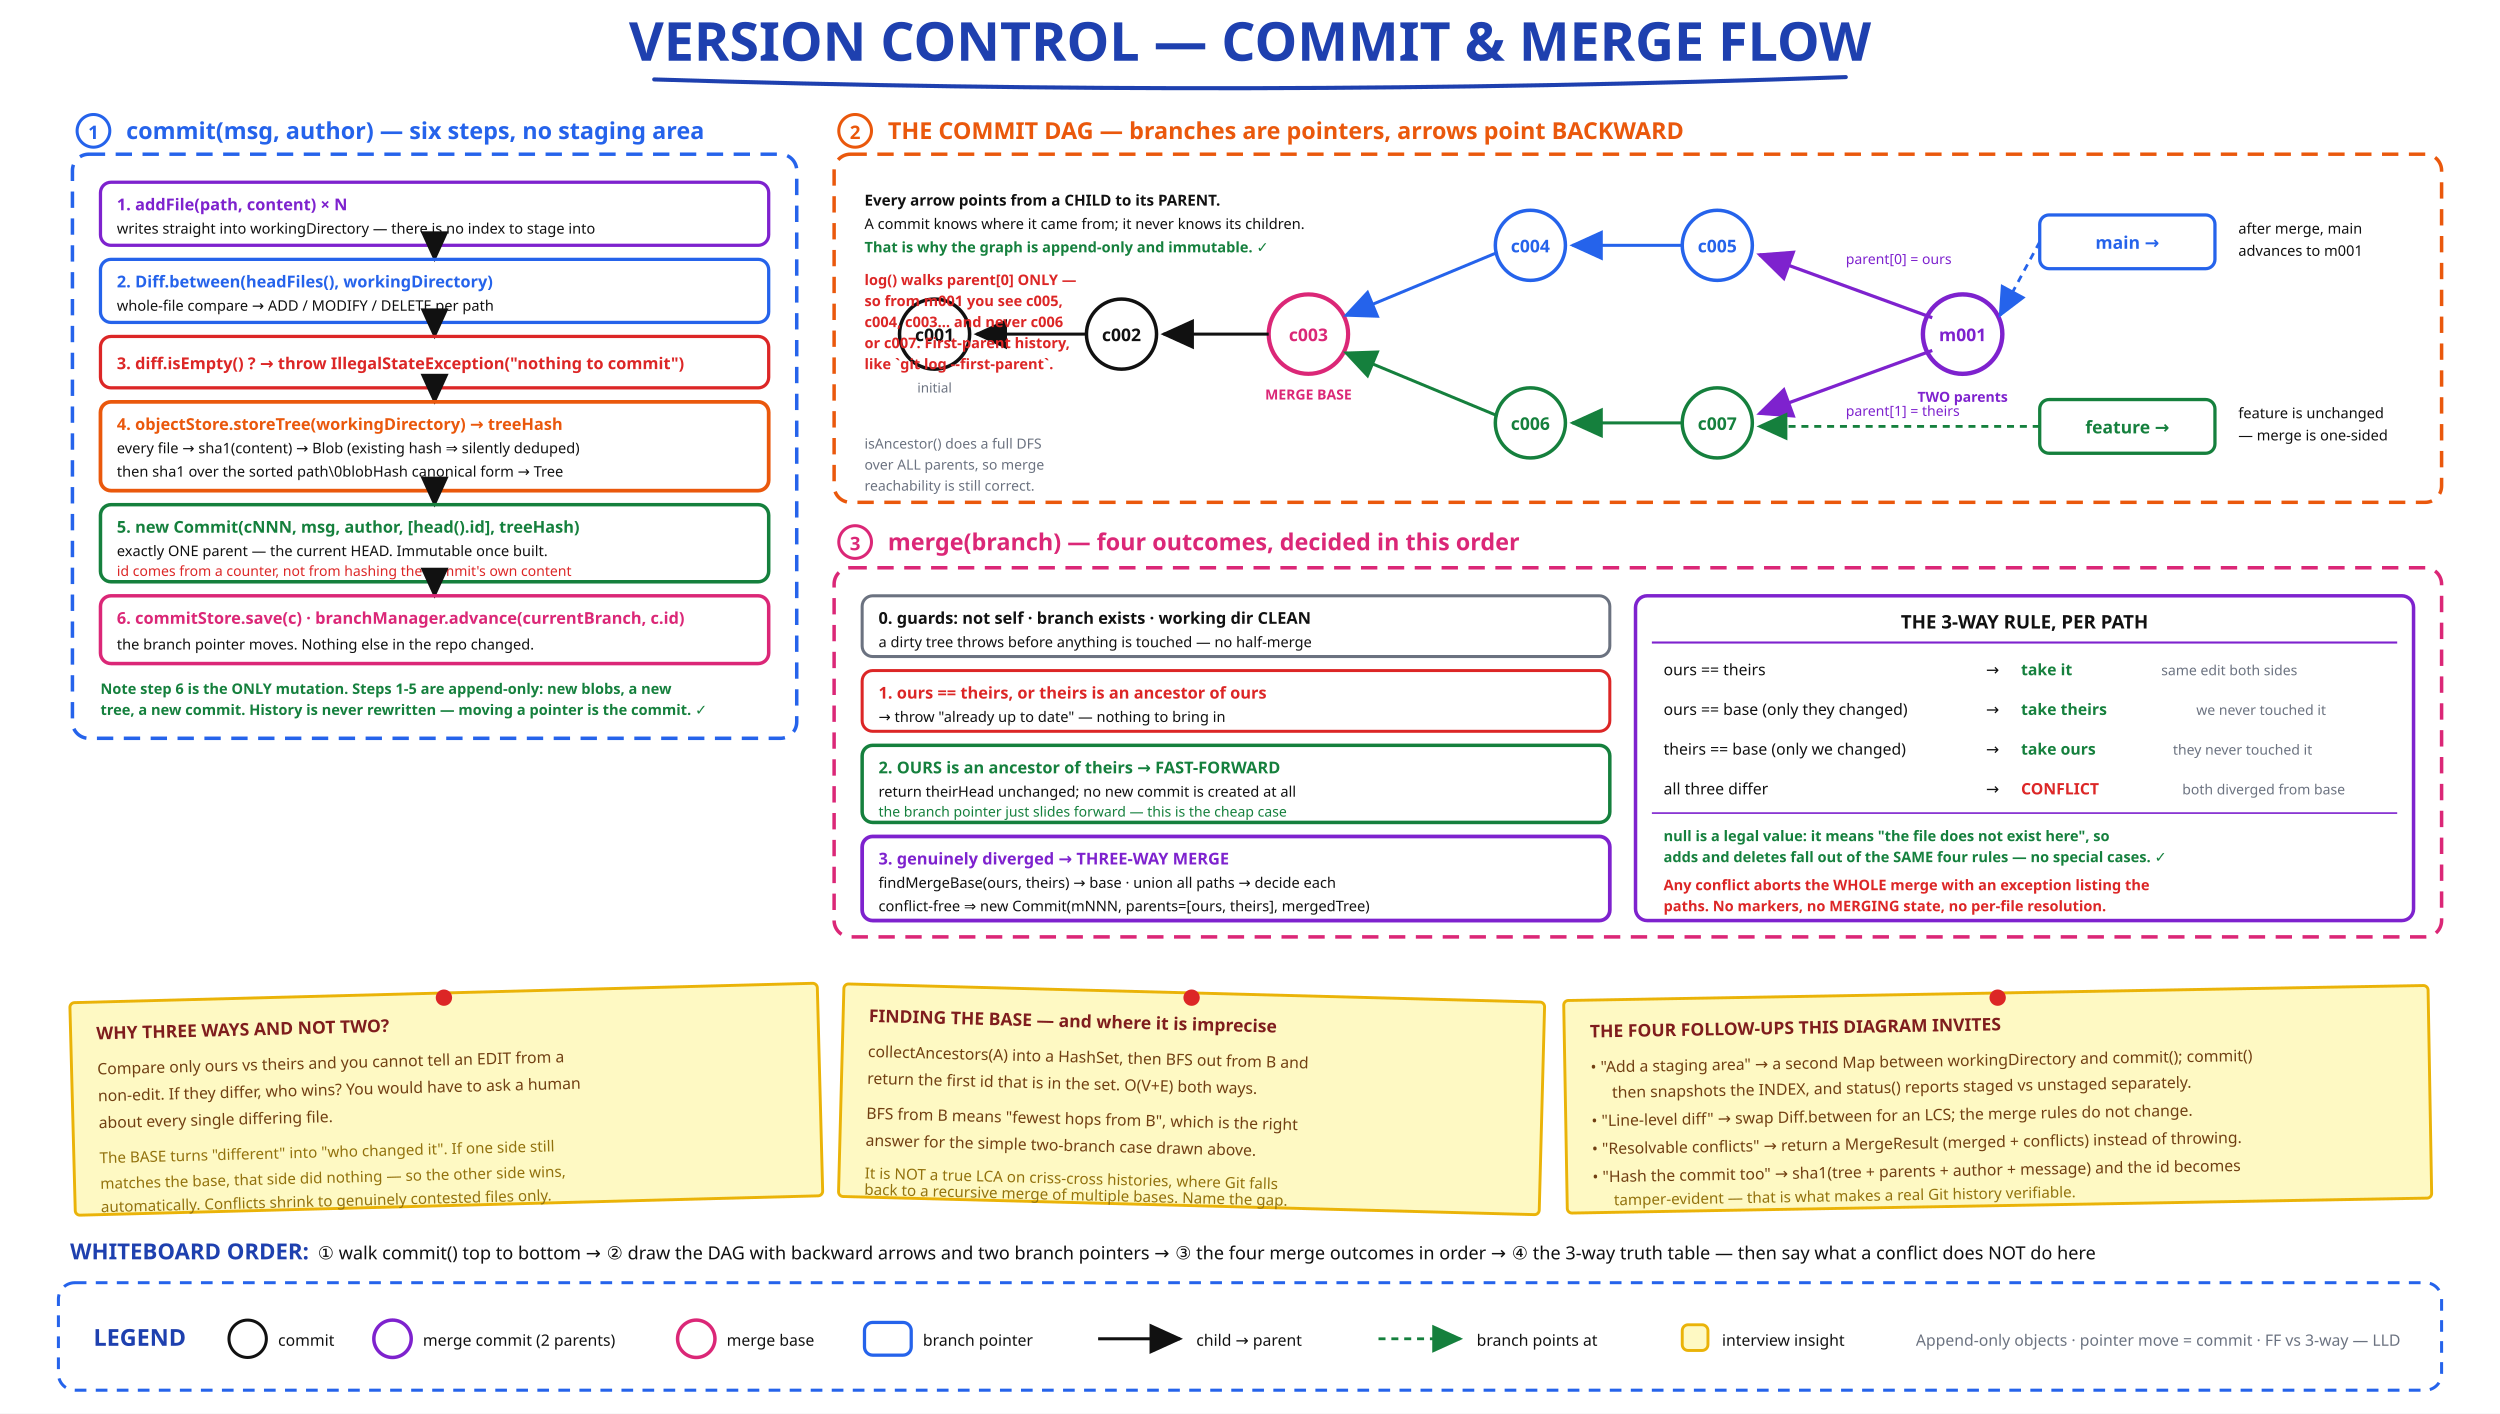
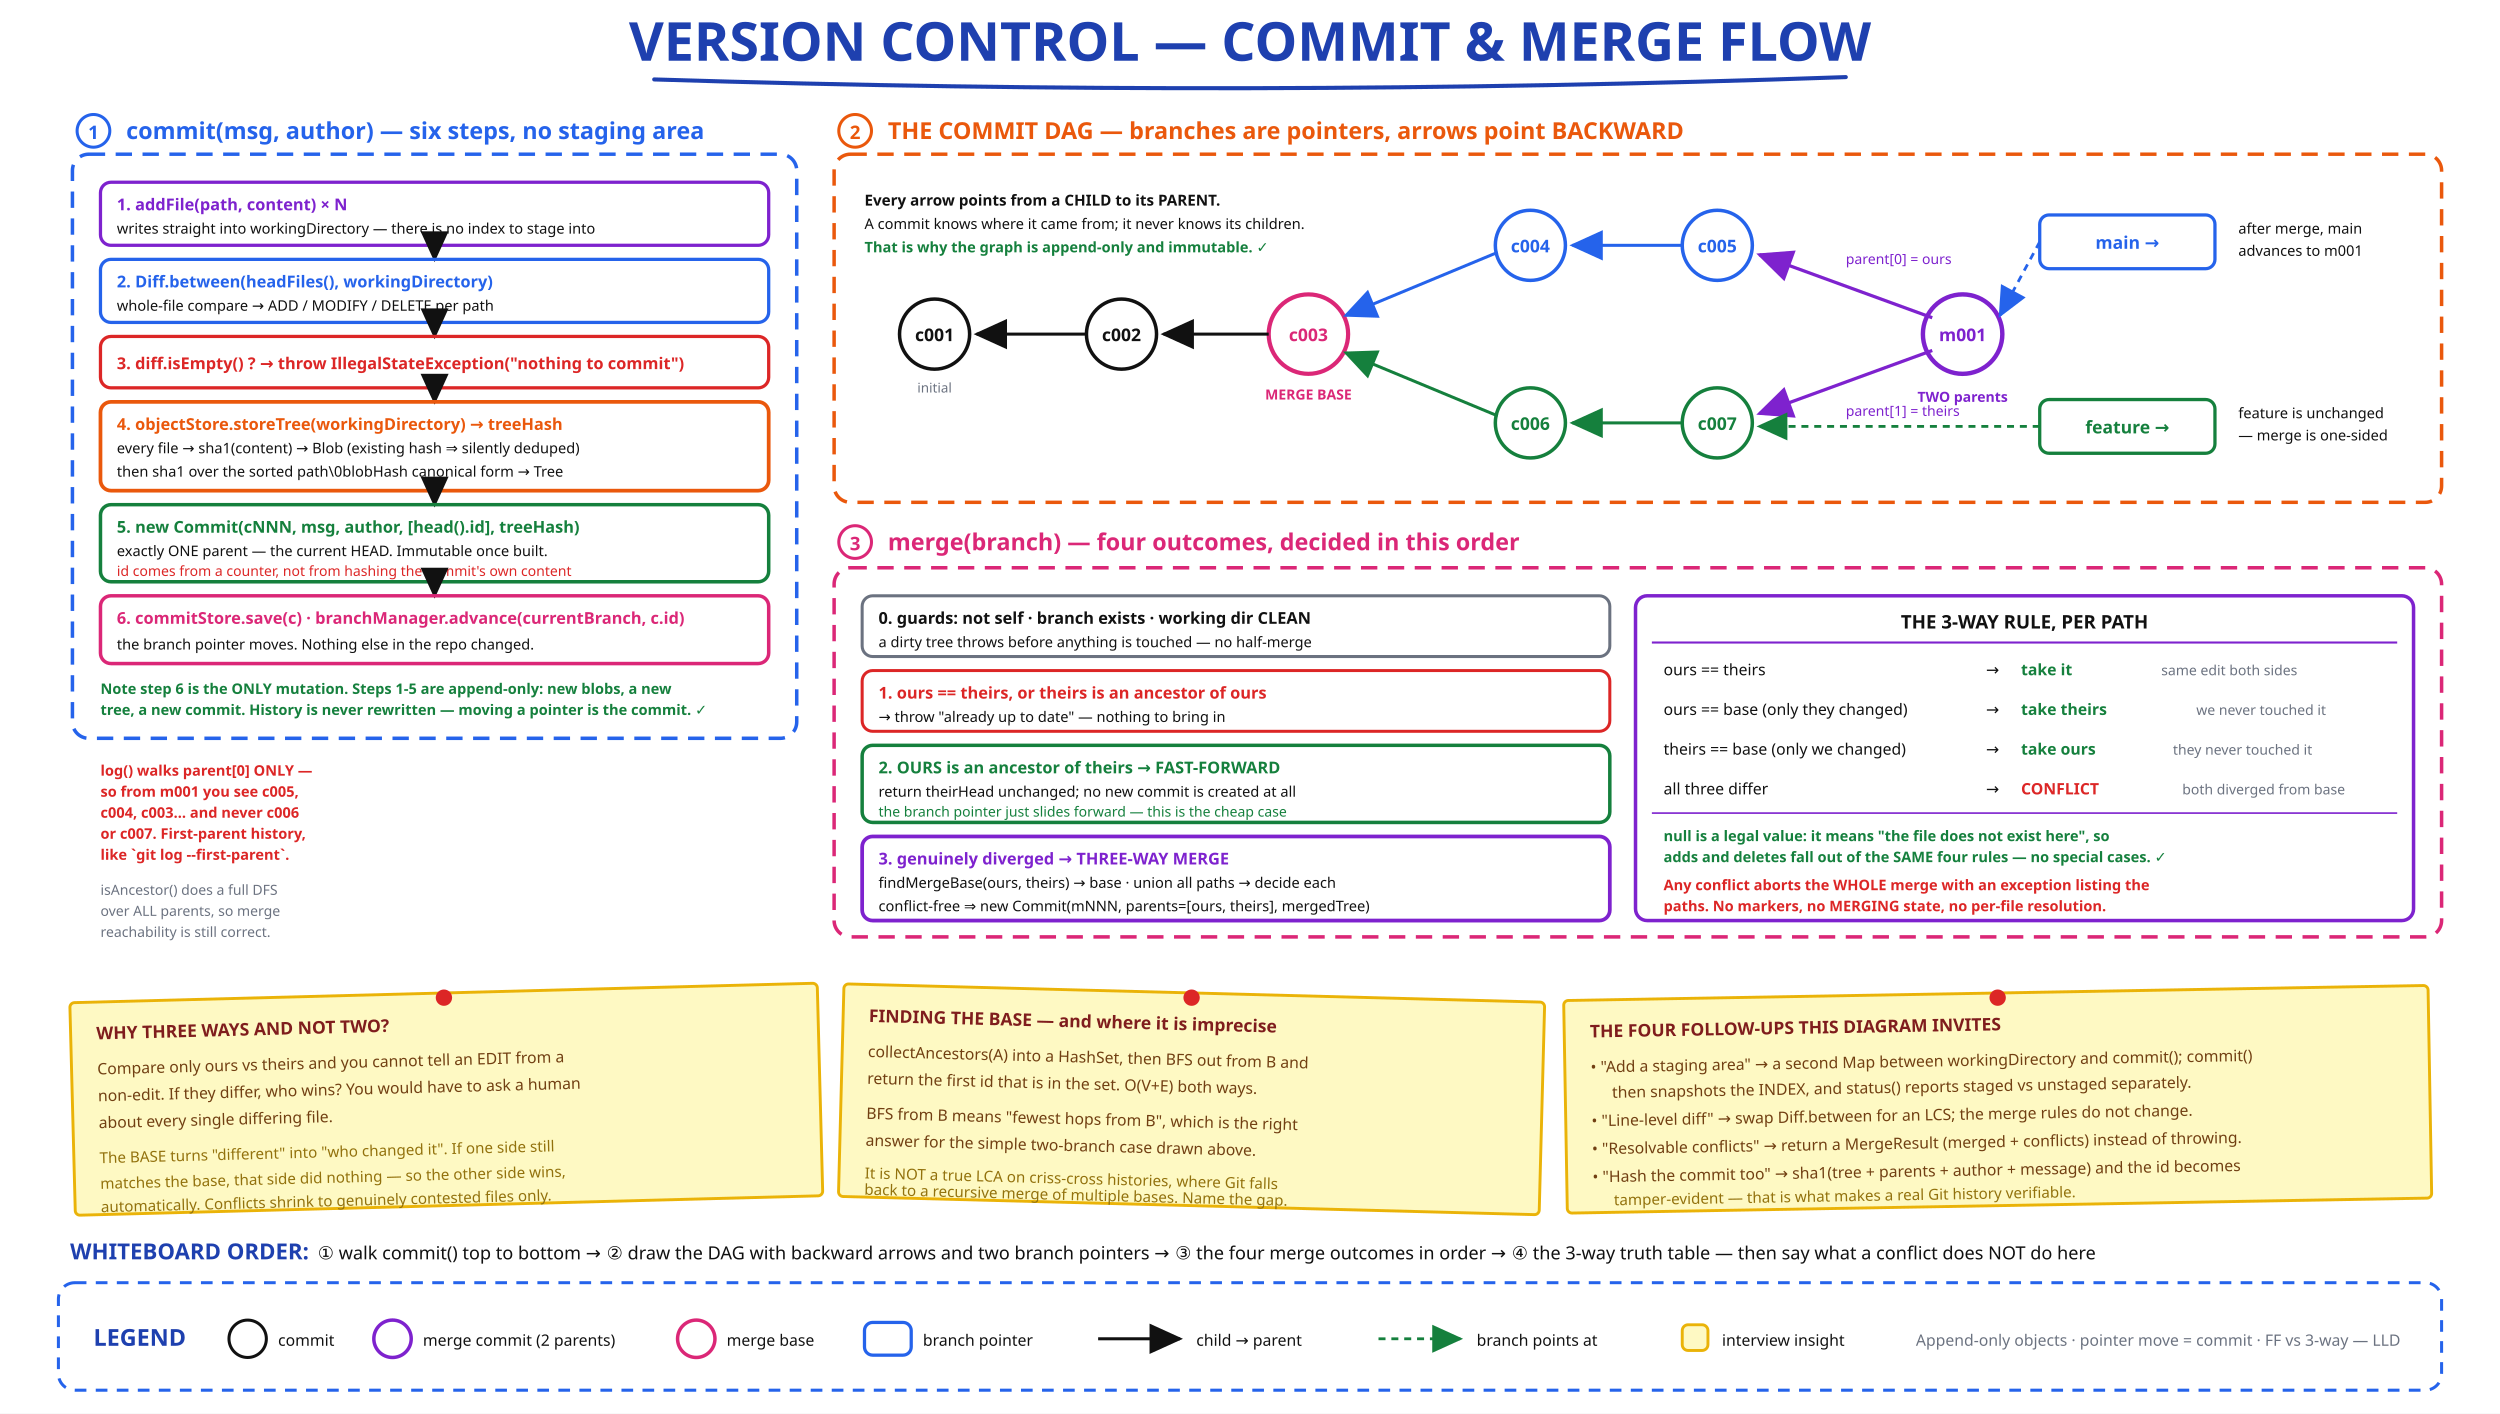
<svg xmlns="http://www.w3.org/2000/svg" width="2140" height="1210" viewBox="0 0 2140 1210">
  <defs>
    <marker id="ah" markerWidth="12" markerHeight="10" refX="10" refY="5" orient="auto">
      <path d="M0,0 L11,5 L0,10 z" fill="#111" />
    </marker>
    <marker id="ahb" markerWidth="12" markerHeight="10" refX="10" refY="5" orient="auto">
      <path d="M0,0 L11,5 L0,10 z" fill="#2563eb" />
    </marker>
    <marker id="aho" markerWidth="12" markerHeight="10" refX="10" refY="5" orient="auto">
      <path d="M0,0 L11,5 L0,10 z" fill="#ea580c" />
    </marker>
    <marker id="ahg" markerWidth="12" markerHeight="10" refX="10" refY="5" orient="auto">
      <path d="M0,0 L11,5 L0,10 z" fill="#15803d" />
    </marker>
    <marker id="ahp" markerWidth="12" markerHeight="10" refX="10" refY="5" orient="auto">
      <path d="M0,0 L11,5 L0,10 z" fill="#db2777" />
    </marker>
    <marker id="ahv" markerWidth="12" markerHeight="10" refX="10" refY="5" orient="auto">
      <path d="M0,0 L11,5 L0,10 z" fill="#7e22ce" />
    </marker>
    <marker id="ahr" markerWidth="12" markerHeight="10" refX="10" refY="5" orient="auto">
      <path d="M0,0 L11,5 L0,10 z" fill="#dc2626" />
    </marker>
    <marker id="trig" markerWidth="17" markerHeight="15" refX="15" refY="7.5" orient="auto">
      <path d="M1,1 L15,7.5 L1,14 z" fill="#fff" stroke="#16a34a" stroke-width="2" />
    </marker>
  </defs>
  <rect width="2140" height="1210" fill="#ffffff" />
  <text x="1070" y="52" font-family="Marker Felt" font-size="46" fill="#1e40af" text-anchor="middle" font-weight="bold">VERSION CONTROL — COMMIT &amp; MERGE FLOW</text>
  <path d="M560,68 Q1070,84 1580,66" stroke="#1e40af" stroke-width="3.5" fill="none" stroke-linecap="round" />
  <circle cx="80" cy="112" r="14" fill="none" stroke="#2563eb" stroke-width="2.6" />
  <text x="80" y="119" font-family="Chalkboard SE" font-size="16" fill="#2563eb" text-anchor="middle" font-weight="bold">1</text>
  <text x="108" y="119" font-family="Marker Felt" font-size="20" fill="#2563eb" font-weight="bold">commit(msg, author) — six steps, no staging area</text>
  <rect x="62" y="132" width="620" height="500" rx="14" fill="none" stroke="#2563eb" stroke-width="3" stroke-dasharray="14,9" />
  <rect x="86" y="156" width="572" height="54" rx="9" fill="none" stroke="#7e22ce" stroke-width="2.8" />
  <text x="100" y="180" font-family="Chalkboard SE" font-size="14" fill="#7e22ce" font-weight="bold">1. addFile(path, content) × N</text>
  <text x="100" y="200" font-family="Chalkboard SE" font-size="12.5" fill="#111">writes straight into workingDirectory — there is no index to stage into</text>
  <path d="M372,210 L372,222" stroke="#111" stroke-width="2.4" fill="none" marker-end="url(#ah)" />
  <rect x="86" y="222" width="572" height="54" rx="9" fill="none" stroke="#2563eb" stroke-width="2.8" />
  <text x="100" y="246" font-family="Chalkboard SE" font-size="14" fill="#2563eb" font-weight="bold">2. Diff.between(headFiles(), workingDirectory)</text>
  <text x="100" y="266" font-family="Chalkboard SE" font-size="12.5" fill="#111">whole-file compare → ADD / MODIFY / DELETE per path</text>
  <path d="M372,276 L372,288" stroke="#111" stroke-width="2.4" fill="none" marker-end="url(#ah)" />
  <rect x="86" y="288" width="572" height="44" rx="9" fill="none" stroke="#dc2626" stroke-width="2.8" />
  <text x="100" y="316" font-family="Chalkboard SE" font-size="14" fill="#dc2626" font-weight="bold">3. diff.isEmpty() ? → throw IllegalStateException("nothing to commit")</text>
  <path d="M372,332 L372,344" stroke="#111" stroke-width="2.4" fill="none" marker-end="url(#ah)" />
  <rect x="86" y="344" width="572" height="76" rx="9" fill="none" stroke="#ea580c" stroke-width="3.2" />
  <text x="100" y="368" font-family="Chalkboard SE" font-size="14" fill="#ea580c" font-weight="bold">4. objectStore.storeTree(workingDirectory) → treeHash</text>
  <text x="100" y="388" font-family="Chalkboard SE" font-size="12.5" fill="#111">every file → sha1(content) → Blob (existing hash ⇒ silently deduped)</text>
  <text x="100" y="408" font-family="Chalkboard SE" font-size="12.5" fill="#111">then sha1 over the sorted path\0blobHash canonical form → Tree</text>
  <path d="M372,420 L372,432" stroke="#111" stroke-width="2.4" fill="none" marker-end="url(#ah)" />
  <rect x="86" y="432" width="572" height="66" rx="9" fill="none" stroke="#15803d" stroke-width="3" />
  <text x="100" y="456" font-family="Chalkboard SE" font-size="14" fill="#15803d" font-weight="bold">5. new Commit(cNNN, msg, author, [head().id], treeHash)</text>
  <text x="100" y="476" font-family="Chalkboard SE" font-size="12.5" fill="#111">exactly ONE parent — the current HEAD. Immutable once built.</text>
  <text x="100" y="493" font-family="Chalkboard SE" font-size="12" fill="#dc2626">id comes from a counter, not from hashing the commit's own content</text>
  <path d="M372,498 L372,510" stroke="#111" stroke-width="2.4" fill="none" marker-end="url(#ah)" />
  <rect x="86" y="510" width="572" height="58" rx="9" fill="none" stroke="#db2777" stroke-width="3" />
  <text x="100" y="534" font-family="Chalkboard SE" font-size="14" fill="#db2777" font-weight="bold">6. commitStore.save(c) · branchManager.advance(currentBranch, c.id)</text>
  <text x="100" y="556" font-family="Chalkboard SE" font-size="12.5" fill="#111">the branch pointer moves. Nothing else in the repo changed.</text>
  <text x="86" y="594" font-family="Chalkboard SE" font-size="12.5" fill="#15803d" font-weight="bold">Note step 6 is the ONLY mutation. Steps 1-5 are append-only: new blobs, a new</text>
  <text x="86" y="612" font-family="Chalkboard SE" font-size="12.5" fill="#15803d" font-weight="bold">tree, a new commit. History is never rewritten — moving a pointer is the commit. ✓</text>
  <circle cx="732" cy="112" r="14" fill="none" stroke="#ea580c" stroke-width="2.6" />
  <text x="732" y="119" font-family="Chalkboard SE" font-size="16" fill="#ea580c" text-anchor="middle" font-weight="bold">2</text>
  <text x="760" y="119" font-family="Marker Felt" font-size="20" fill="#ea580c" font-weight="bold">THE COMMIT DAG — branches are pointers, arrows point BACKWARD</text>
  <rect x="714" y="132" width="1376" height="298" rx="14" fill="none" stroke="#ea580c" stroke-width="3" stroke-dasharray="14,9" />
  <circle cx="800" cy="286" r="30" fill="none" stroke="#111" stroke-width="3" />
  <text x="800" y="292" font-family="Chalkboard SE" font-size="15" fill="#111" text-anchor="middle" font-weight="bold">c001</text>
  <text x="800" y="336" font-family="Chalkboard SE" font-size="11.5" fill="#6b7280" text-anchor="middle">initial</text>
  <circle cx="960" cy="286" r="30" fill="none" stroke="#111" stroke-width="3" />
  <text x="960" y="292" font-family="Chalkboard SE" font-size="15" fill="#111" text-anchor="middle" font-weight="bold">c002</text>
  <circle cx="1120" cy="286" r="34" fill="none" stroke="#db2777" stroke-width="3.6" />
  <text x="1120" y="292" font-family="Chalkboard SE" font-size="15" fill="#db2777" text-anchor="middle" font-weight="bold">c003</text>
  <text x="1120" y="342" font-family="Chalkboard SE" font-size="12" fill="#db2777" text-anchor="middle" font-weight="bold">MERGE BASE</text>
  <circle cx="1310" cy="210" r="30" fill="none" stroke="#2563eb" stroke-width="3" />
  <text x="1310" y="216" font-family="Chalkboard SE" font-size="15" fill="#2563eb" text-anchor="middle" font-weight="bold">c004</text>
  <circle cx="1470" cy="210" r="30" fill="none" stroke="#2563eb" stroke-width="3" />
  <text x="1470" y="216" font-family="Chalkboard SE" font-size="15" fill="#2563eb" text-anchor="middle" font-weight="bold">c005</text>
  <circle cx="1310" cy="362" r="30" fill="none" stroke="#15803d" stroke-width="3" />
  <text x="1310" y="368" font-family="Chalkboard SE" font-size="15" fill="#15803d" text-anchor="middle" font-weight="bold">c006</text>
  <circle cx="1470" cy="362" r="30" fill="none" stroke="#15803d" stroke-width="3" />
  <text x="1470" y="368" font-family="Chalkboard SE" font-size="15" fill="#15803d" text-anchor="middle" font-weight="bold">c007</text>
  <circle cx="1680" cy="286" r="34" fill="none" stroke="#7e22ce" stroke-width="3.8" />
  <text x="1680" y="292" font-family="Chalkboard SE" font-size="15" fill="#7e22ce" text-anchor="middle" font-weight="bold">m001</text>
  <text x="1680" y="344" font-family="Chalkboard SE" font-size="12" fill="#7e22ce" text-anchor="middle" font-weight="bold">TWO parents</text>
  <path d="M930,286 L836,286" stroke="#111" stroke-width="2.6" fill="none" marker-end="url(#ah)" />
  <path d="M1086,286 L996,286" stroke="#111" stroke-width="2.6" fill="none" marker-end="url(#ah)" />
  <path d="M1282,216 L1152,270" stroke="#2563eb" stroke-width="2.6" fill="none" marker-end="url(#ahb)" />
  <path d="M1440,210 L1346,210" stroke="#2563eb" stroke-width="2.6" fill="none" marker-end="url(#ahb)" />
  <path d="M1282,356 L1152,302" stroke="#15803d" stroke-width="2.6" fill="none" marker-end="url(#ahg)" />
  <path d="M1440,362 L1346,362" stroke="#15803d" stroke-width="2.6" fill="none" marker-end="url(#ahg)" />
  <path d="M1654,272 L1506,218" stroke="#7e22ce" stroke-width="2.8" fill="none" marker-end="url(#ahv)" />
  <path d="M1654,300 L1506,354" stroke="#7e22ce" stroke-width="2.8" fill="none" marker-end="url(#ahv)" />
  <text x="1580" y="226" font-family="Chalkboard SE" font-size="12" fill="#7e22ce">parent[0] = ours</text>
  <text x="1580" y="356" font-family="Chalkboard SE" font-size="12" fill="#7e22ce">parent[1] = theirs</text>
  <rect x="1746" y="184" width="150" height="46" rx="8" fill="none" stroke="#2563eb" stroke-width="2.8" />
  <text x="1821" y="213" font-family="Chalkboard SE" font-size="15" fill="#2563eb" text-anchor="middle" font-weight="bold">main →</text>
  <path d="M1746,207 L1712,270" stroke="#2563eb" stroke-width="2.4" stroke-dasharray="6,5" fill="none" marker-end="url(#ahb)" />
  <rect x="1746" y="342" width="150" height="46" rx="8" fill="none" stroke="#15803d" stroke-width="2.8" />
  <text x="1821" y="371" font-family="Chalkboard SE" font-size="15" fill="#15803d" text-anchor="middle" font-weight="bold">feature →</text>
  <path d="M1746,365 L1506,365" stroke="#15803d" stroke-width="2.4" stroke-dasharray="6,5" fill="none" marker-end="url(#ahg)" />
  <text x="1916" y="200" font-family="Chalkboard SE" font-size="12.5" fill="#111">after merge, main</text>
  <text x="1916" y="219" font-family="Chalkboard SE" font-size="12.5" fill="#111">advances to m001</text>
  <text x="1916" y="358" font-family="Chalkboard SE" font-size="12.5" fill="#111">feature is unchanged</text>
  <text x="1916" y="377" font-family="Chalkboard SE" font-size="12.5" fill="#111">— merge is one-sided</text>
  <text x="740" y="176" font-family="Chalkboard SE" font-size="13" fill="#111" font-weight="bold">Every arrow points from a CHILD to its PARENT.</text>
  <text x="740" y="196" font-family="Chalkboard SE" font-size="12.5" fill="#111">A commit knows where it came from; it never knows its children.</text>
  <text x="740" y="216" font-family="Chalkboard SE" font-size="12.5" fill="#15803d" font-weight="bold">That is why the graph is append-only and immutable. ✓</text>
-   <text x="740" y="244" font-family="Chalkboard SE" font-size="12.5" fill="#dc2626" font-weight="bold">log() walks parent[0] ONLY —</text>
-   <text x="740" y="262" font-family="Chalkboard SE" font-size="12.5" fill="#dc2626" font-weight="bold">so from m001 you see c005,</text>
-   <text x="740" y="280" font-family="Chalkboard SE" font-size="12.5" fill="#dc2626" font-weight="bold">c004, c003... and never c006</text>
-   <text x="740" y="298" font-family="Chalkboard SE" font-size="12.5" fill="#dc2626" font-weight="bold">or c007. First-parent history,</text>
-   <text x="740" y="316" font-family="Chalkboard SE" font-size="12.5" fill="#dc2626" font-weight="bold">like `git log --first-parent`.</text>
-   <text x="740" y="384" font-family="Chalkboard SE" font-size="12" fill="#6b7280">isAncestor() does a full DFS</text>
-   <text x="740" y="402" font-family="Chalkboard SE" font-size="12" fill="#6b7280">over ALL parents, so merge</text>
-   <text x="740" y="420" font-family="Chalkboard SE" font-size="12" fill="#6b7280">reachability is still correct.</text>
+   <text x="86" y="664" font-family="Chalkboard SE" font-size="12.5" fill="#dc2626" font-weight="bold">log() walks parent[0] ONLY —</text>
+   <text x="86" y="682" font-family="Chalkboard SE" font-size="12.5" fill="#dc2626" font-weight="bold">so from m001 you see c005,</text>
+   <text x="86" y="700" font-family="Chalkboard SE" font-size="12.5" fill="#dc2626" font-weight="bold">c004, c003... and never c006</text>
+   <text x="86" y="718" font-family="Chalkboard SE" font-size="12.5" fill="#dc2626" font-weight="bold">or c007. First-parent history,</text>
+   <text x="86" y="736" font-family="Chalkboard SE" font-size="12.5" fill="#dc2626" font-weight="bold">like `git log --first-parent`.</text>
+   <text x="86" y="766" font-family="Chalkboard SE" font-size="12" fill="#6b7280">isAncestor() does a full DFS</text>
+   <text x="86" y="784" font-family="Chalkboard SE" font-size="12" fill="#6b7280">over ALL parents, so merge</text>
+   <text x="86" y="802" font-family="Chalkboard SE" font-size="12" fill="#6b7280">reachability is still correct.</text>
  <circle cx="732" cy="464" r="14" fill="none" stroke="#db2777" stroke-width="2.6" />
  <text x="732" y="471" font-family="Chalkboard SE" font-size="16" fill="#db2777" text-anchor="middle" font-weight="bold">3</text>
  <text x="760" y="471" font-family="Marker Felt" font-size="20" fill="#db2777" font-weight="bold">merge(branch) — four outcomes, decided in this order</text>
  <rect x="714" y="486" width="1376" height="316" rx="14" fill="none" stroke="#db2777" stroke-width="3" stroke-dasharray="14,9" />
  <rect x="738" y="510" width="640" height="52" rx="9" fill="none" stroke="#6b7280" stroke-width="2.6" />
  <text x="752" y="534" font-family="Chalkboard SE" font-size="14" fill="#111" font-weight="bold">0. guards: not self · branch exists · working dir CLEAN</text>
  <text x="752" y="554" font-family="Chalkboard SE" font-size="12.5" fill="#111">a dirty tree throws before anything is touched — no half-merge</text>
  <rect x="738" y="574" width="640" height="52" rx="9" fill="none" stroke="#dc2626" stroke-width="2.6" />
  <text x="752" y="598" font-family="Chalkboard SE" font-size="14" fill="#dc2626" font-weight="bold">1. ours == theirs, or theirs is an ancestor of ours</text>
  <text x="752" y="618" font-family="Chalkboard SE" font-size="12.5" fill="#111">→ throw "already up to date" — nothing to bring in</text>
  <rect x="738" y="638" width="640" height="66" rx="9" fill="none" stroke="#15803d" stroke-width="3" />
  <text x="752" y="662" font-family="Chalkboard SE" font-size="14" fill="#15803d" font-weight="bold">2. OURS is an ancestor of theirs → FAST-FORWARD</text>
  <text x="752" y="682" font-family="Chalkboard SE" font-size="12.5" fill="#111">return theirHead unchanged; no new commit is created at all</text>
  <text x="752" y="699" font-family="Chalkboard SE" font-size="12" fill="#15803d">the branch pointer just slides forward — this is the cheap case</text>
  <rect x="738" y="716" width="640" height="72" rx="9" fill="none" stroke="#7e22ce" stroke-width="3.2" />
  <text x="752" y="740" font-family="Chalkboard SE" font-size="14" fill="#7e22ce" font-weight="bold">3. genuinely diverged → THREE-WAY MERGE</text>
  <text x="752" y="760" font-family="Chalkboard SE" font-size="12.5" fill="#111">findMergeBase(ours, theirs) → base · union all paths → decide each</text>
  <text x="752" y="780" font-family="Chalkboard SE" font-size="12.5" fill="#111">conflict-free ⇒ new Commit(mNNN, parents=[ours, theirs], mergedTree)</text>
  <rect x="1400" y="510" width="666" height="278" rx="10" fill="none" stroke="#7e22ce" stroke-width="3" />
  <text x="1733" y="538" font-family="Chalkboard SE" font-size="16" fill="#111" text-anchor="middle" font-weight="bold">THE 3-WAY RULE, PER PATH</text>
  <path d="M1414,550 L2052,550" stroke="#7e22ce" stroke-width="1.8" />
  <g font-family="Chalkboard SE" font-size="13.5" fill="#111">
    <text x="1424" y="578">ours == theirs</text>
    <text x="1700" y="578">→</text>
    <text x="1730" y="578" fill="#15803d" font-weight="bold">take it</text>
    <text x="1850" y="578" font-size="12" fill="#6b7280">same edit both sides</text>
    <text x="1424" y="612">ours == base (only they changed)</text>
    <text x="1700" y="612">→</text>
    <text x="1730" y="612" fill="#15803d" font-weight="bold">take theirs</text>
    <text x="1880" y="612" font-size="12" fill="#6b7280">we never touched it</text>
    <text x="1424" y="646">theirs == base (only we changed)</text>
    <text x="1700" y="646">→</text>
    <text x="1730" y="646" fill="#15803d" font-weight="bold">take ours</text>
    <text x="1860" y="646" font-size="12" fill="#6b7280">they never touched it</text>
    <text x="1424" y="680">all three differ</text>
    <text x="1700" y="680">→</text>
    <text x="1730" y="680" fill="#dc2626" font-weight="bold">CONFLICT</text>
    <text x="1868" y="680" font-size="12" fill="#6b7280">both diverged from base</text>
  </g>
  <path d="M1414,696 L2052,696" stroke="#7e22ce" stroke-width="1.4" />
  <text x="1424" y="720" font-family="Chalkboard SE" font-size="12.5" fill="#15803d" font-weight="bold">null is a legal value: it means "the file does not exist here", so</text>
  <text x="1424" y="738" font-family="Chalkboard SE" font-size="12.5" fill="#15803d" font-weight="bold">adds and deletes fall out of the SAME four rules — no special cases. ✓</text>
  <text x="1424" y="762" font-family="Chalkboard SE" font-size="12.5" fill="#dc2626" font-weight="bold">Any conflict aborts the WHOLE merge with an exception listing the</text>
  <text x="1424" y="780" font-family="Chalkboard SE" font-size="12.5" fill="#dc2626" font-weight="bold">paths. No markers, no MERGING state, no per-file resolution.</text>
  <g transform="rotate(-1.5 380 940)">
    <rect x="62" y="850" width="640" height="182" fill="#fef9c3" stroke="#eab308" stroke-width="2.5" rx="4" />
    <text x="84" y="882" font-family="Chalkboard SE" font-size="15" fill="#7f1d1d" font-weight="bold">WHY THREE WAYS AND NOT TWO?</text>
    <text x="84" y="912" font-family="Chalkboard SE" font-size="13.5" fill="#713f12">Compare only ours vs theirs and you cannot tell an EDIT from a</text>
    <text x="84" y="935" font-family="Chalkboard SE" font-size="13.5" fill="#713f12">non-edit. If they differ, who wins? You would have to ask a human</text>
    <text x="84" y="958" font-family="Chalkboard SE" font-size="13.5" fill="#713f12">about every single differing file.</text>
    <text x="84" y="988" font-family="Chalkboard SE" font-size="13" fill="#92710c">The BASE turns "different" into "who changed it". If one side still</text>
    <text x="84" y="1010" font-family="Chalkboard SE" font-size="13" fill="#92710c">matches the base, that side did nothing — so the other side wins,</text>
    <text x="84" y="1030" font-family="Chalkboard SE" font-size="13" fill="#92710c">automatically. Conflicts shrink to genuinely contested files only.</text>
  </g>
  <circle cx="380" cy="854" r="7" fill="#dc2626" />
  <g transform="rotate(1.5 1020 940)">
    <rect x="720" y="850" width="600" height="182" fill="#fef9c3" stroke="#eab308" stroke-width="2.5" rx="4" />
    <text x="742" y="882" font-family="Chalkboard SE" font-size="15" fill="#7f1d1d" font-weight="bold">FINDING THE BASE — and where it is imprecise</text>
    <text x="742" y="912" font-family="Chalkboard SE" font-size="13.5" fill="#713f12">collectAncestors(A) into a HashSet, then BFS out from B and</text>
    <text x="742" y="935" font-family="Chalkboard SE" font-size="13.5" fill="#713f12">return the first id that is in the set. O(V+E) both ways.</text>
    <text x="742" y="965" font-family="Chalkboard SE" font-size="13.5" fill="#713f12">BFS from B means "fewest hops from B", which is the right</text>
    <text x="742" y="988" font-family="Chalkboard SE" font-size="13.5" fill="#713f12">answer for the simple two-branch case drawn above.</text>
    <text x="742" y="1016" font-family="Chalkboard SE" font-size="13" fill="#92710c">It is NOT a true LCA on criss-cross histories, where Git falls</text>
    <text x="742" y="1030" font-family="Chalkboard SE" font-size="13" fill="#92710c">back to a recursive merge of multiple bases. Name the gap.</text>
  </g>
  <circle cx="1020" cy="854" r="7" fill="#dc2626" />
  <g transform="rotate(-1 1710 940)">
    <rect x="1340" y="850" width="740" height="182" fill="#fef9c3" stroke="#eab308" stroke-width="2.5" rx="4" />
    <text x="1362" y="882" font-family="Chalkboard SE" font-size="15" fill="#7f1d1d" font-weight="bold">THE FOUR FOLLOW-UPS THIS DIAGRAM INVITES</text>
    <text x="1362" y="912" font-family="Chalkboard SE" font-size="13.5" fill="#713f12">• "Add a staging area" → a second Map between workingDirectory and commit(); commit()</text>
    <text x="1380" y="934" font-family="Chalkboard SE" font-size="13.5" fill="#713f12">then snapshots the INDEX, and status() reports staged vs unstaged separately.</text>
    <text x="1362" y="958" font-family="Chalkboard SE" font-size="13.5" fill="#713f12">• "Line-level diff" → swap Diff.between for an LCS; the merge rules do not change.</text>
    <text x="1362" y="982" font-family="Chalkboard SE" font-size="13.5" fill="#713f12">• "Resolvable conflicts" → return a MergeResult (merged + conflicts) instead of throwing.</text>
    <text x="1362" y="1006" font-family="Chalkboard SE" font-size="13.5" fill="#713f12">• "Hash the commit too" → sha1(tree + parents + author + message) and the id becomes</text>
    <text x="1380" y="1026" font-family="Chalkboard SE" font-size="13" fill="#92710c">tamper-evident — that is what makes a real Git history verifiable.</text>
  </g>
  <circle cx="1710" cy="854" r="7" fill="#dc2626" />
  <text x="60" y="1078" font-family="Marker Felt" font-size="19" fill="#1e40af" font-weight="bold">WHITEBOARD ORDER:</text>
  <text x="272" y="1078" font-family="Chalkboard SE" font-size="15.5" fill="#111">① walk commit() top to bottom → ② draw the DAG with backward arrows and two branch pointers → ③ the four merge outcomes in order → ④ the 3-way truth table — then say what a conflict does NOT do here</text>
  <rect x="50" y="1098" width="2040" height="92" rx="14" fill="none" stroke="#2563eb" stroke-width="2.6" stroke-dasharray="10,8" />
  <g font-family="Chalkboard SE" font-size="13.5" fill="#111">
    <text x="80" y="1152" font-family="Marker Felt" font-size="20" fill="#1e40af" font-weight="bold">LEGEND</text>
    <circle cx="212" cy="1146" r="16" fill="none" stroke="#111" stroke-width="2.6" />
    <text x="238" y="1152">commit</text>
    <circle cx="336" cy="1146" r="16" fill="none" stroke="#7e22ce" stroke-width="3" />
    <text x="362" y="1152">merge commit (2 parents)</text>
    <circle cx="596" cy="1146" r="16" fill="none" stroke="#db2777" stroke-width="3" />
    <text x="622" y="1152">merge base</text>
    <rect x="740" y="1132" width="40" height="28" rx="7" fill="none" stroke="#2563eb" stroke-width="2.8" />
    <text x="790" y="1152">branch pointer</text>
    <path d="M940,1146 L1010,1146" stroke="#111" stroke-width="2.6" fill="none" marker-end="url(#ah)" />
    <text x="1024" y="1152">child → parent</text>
    <path d="M1180,1146 L1250,1146" stroke="#15803d" stroke-width="2.4" stroke-dasharray="6,5" fill="none" marker-end="url(#ahg)" />
    <text x="1264" y="1152">branch points at</text>
    <rect x="1440" y="1134" width="22" height="22" rx="5" fill="#fef9c3" stroke="#eab308" stroke-width="2.5" />
    <text x="1474" y="1152">interview insight</text>
    <text x="1640" y="1152" fill="#6b7280">Append-only objects · pointer move = commit · FF vs 3-way — LLD</text>
  </g>
</svg>
